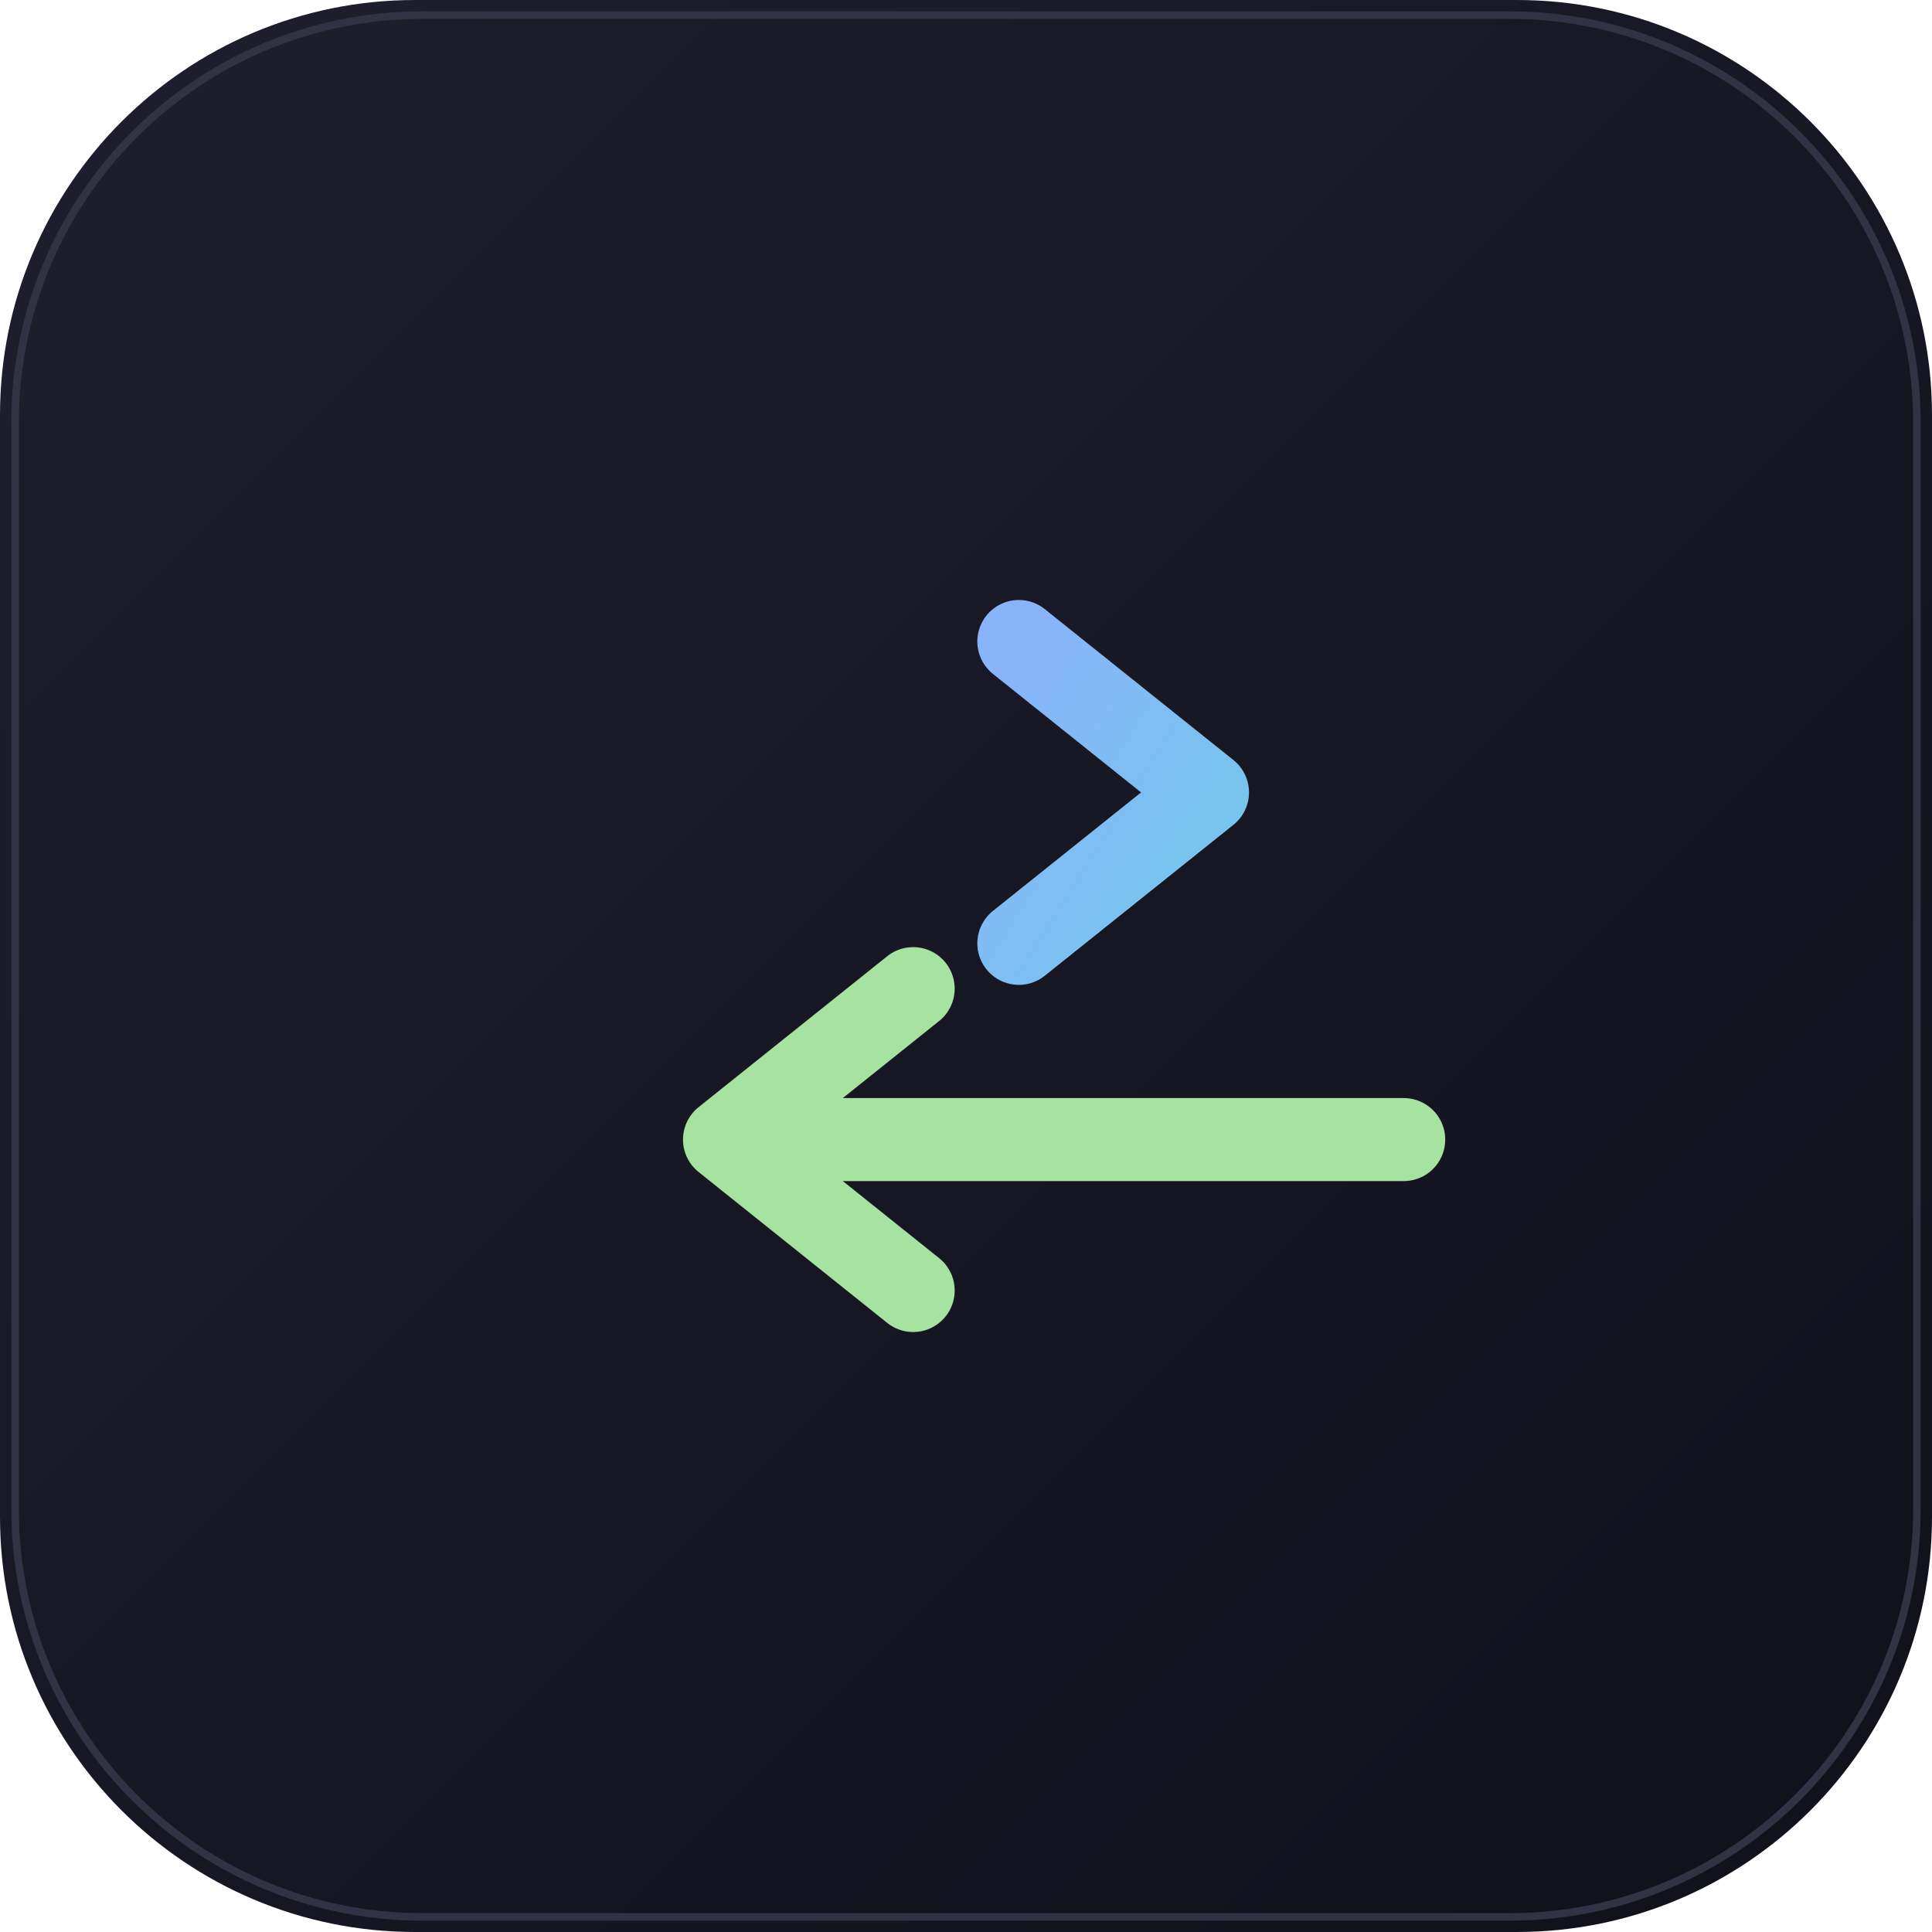
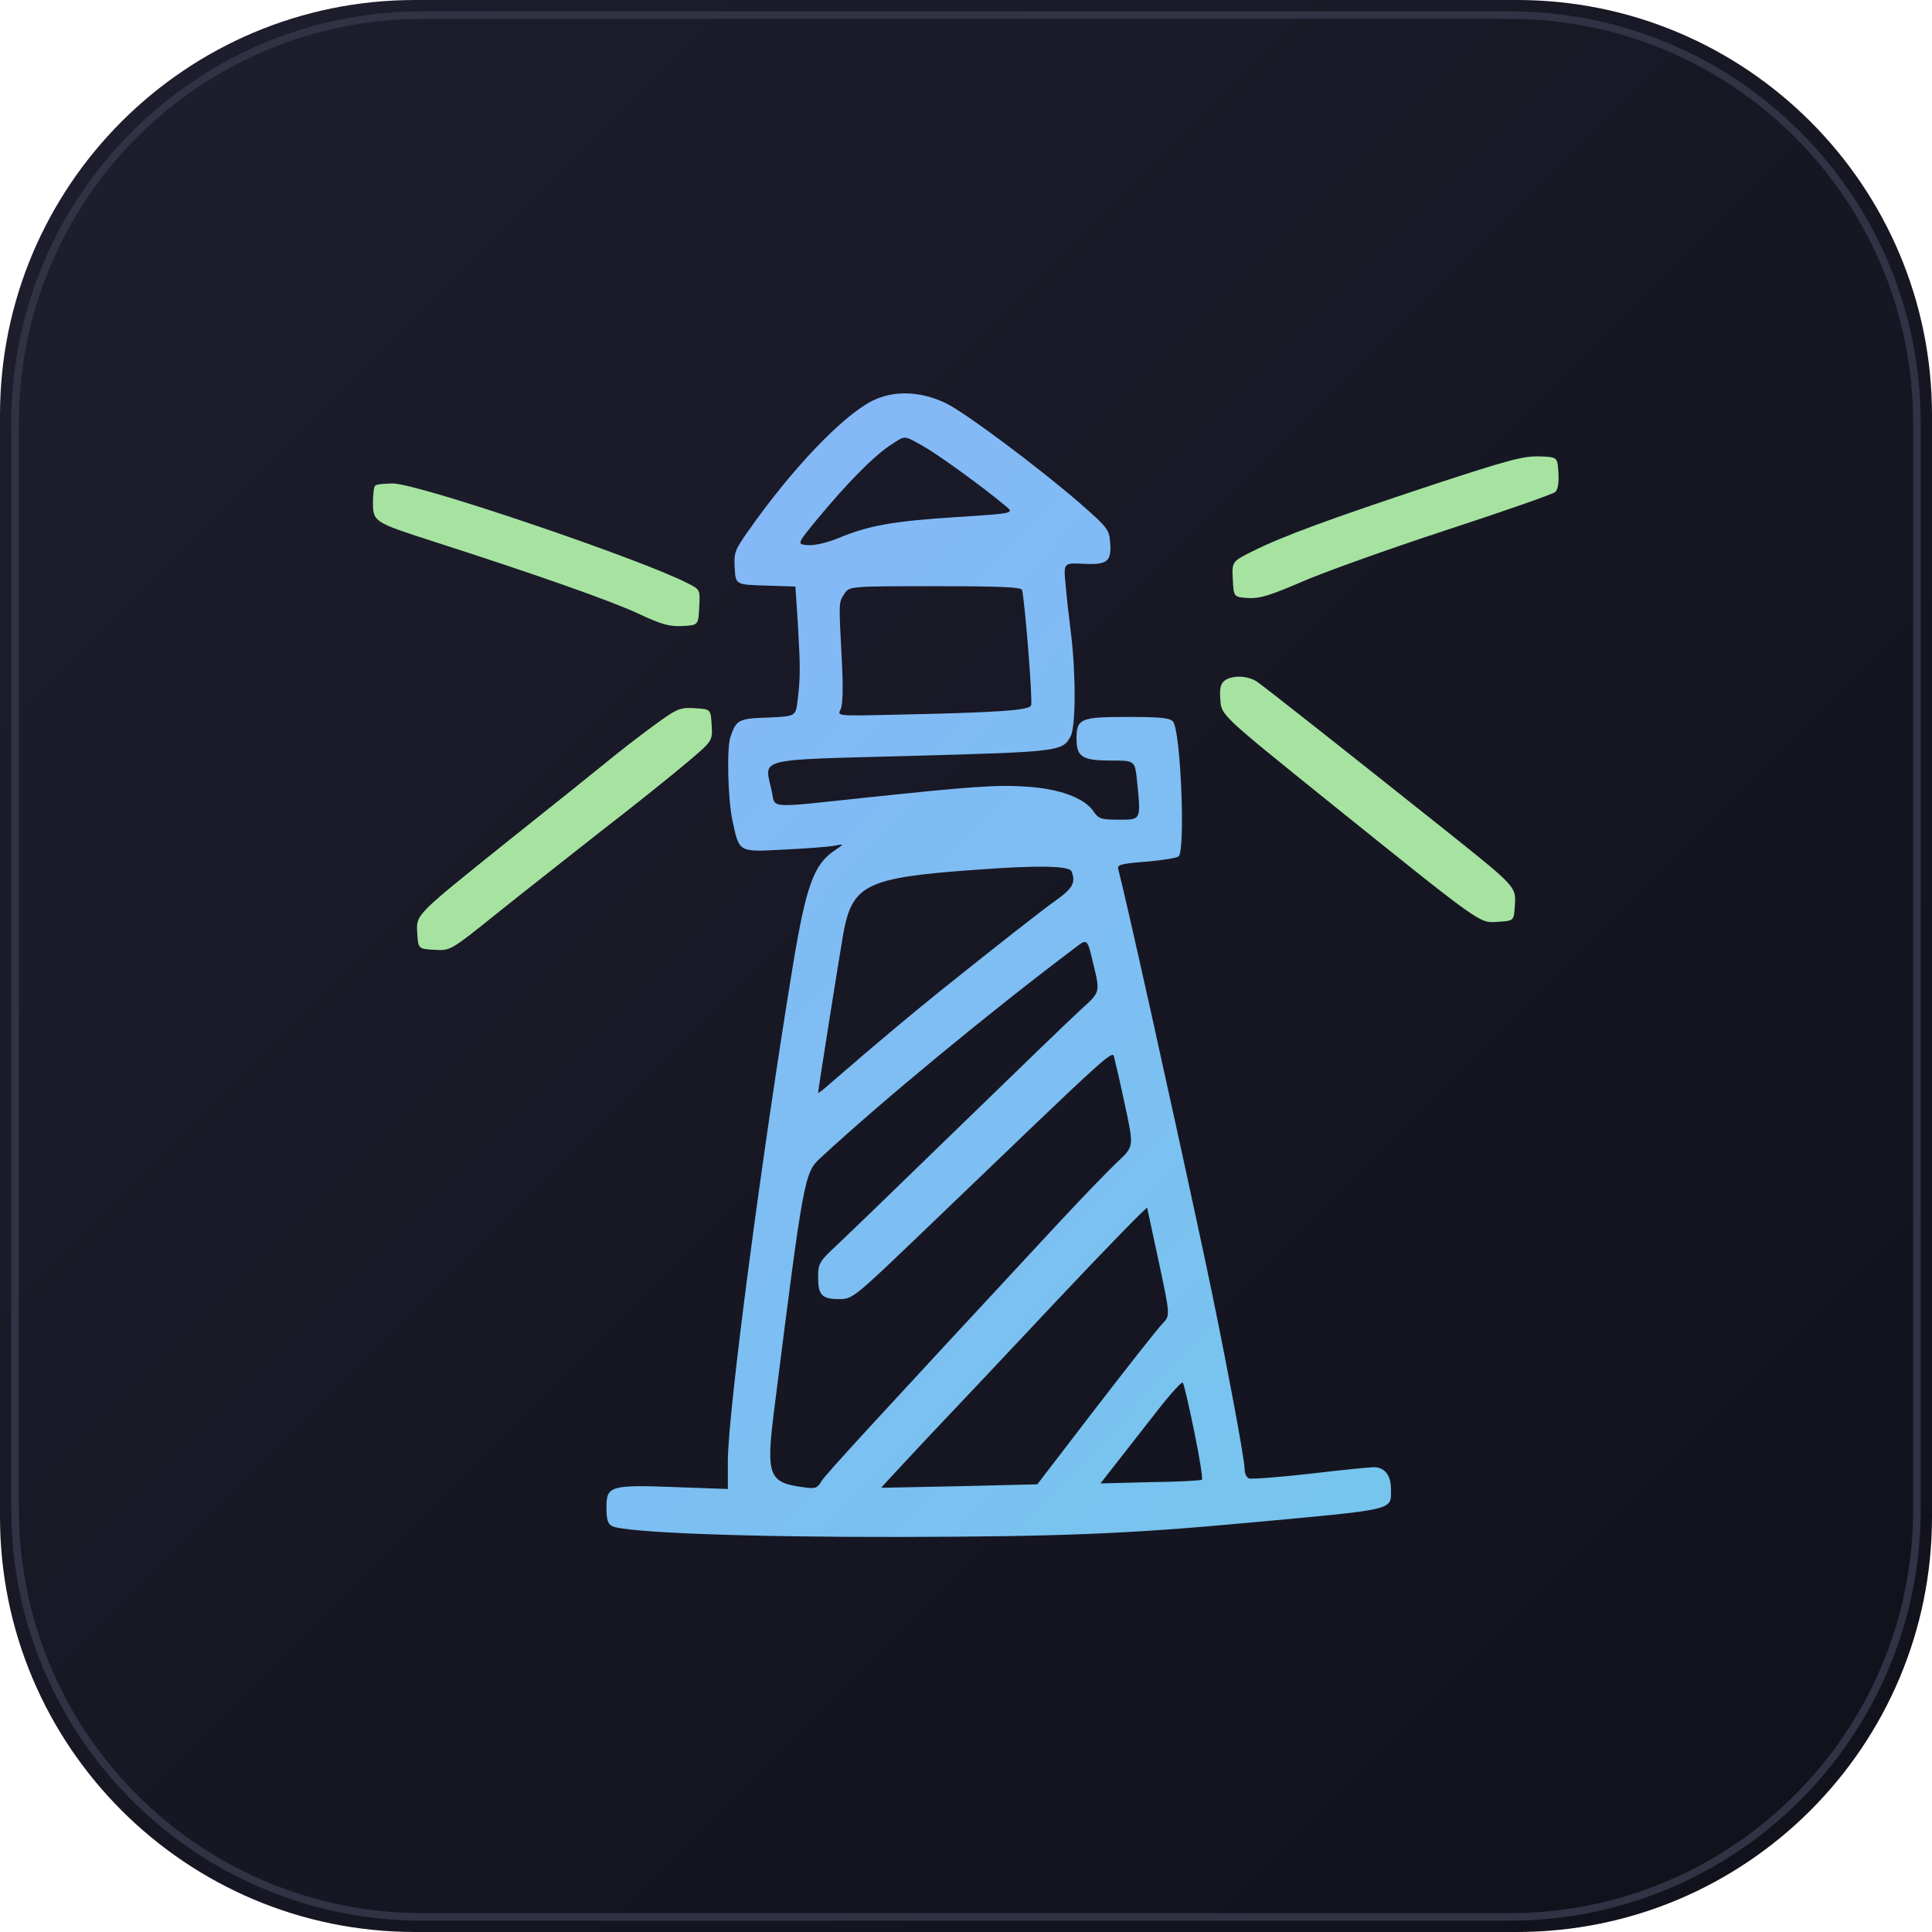
<svg xmlns="http://www.w3.org/2000/svg" viewBox="0 0 1024 1024">
  <defs>
    <linearGradient id="bg" x1="0%" y1="0%" x2="100%" y2="100%">
      <stop offset="0%" stop-color="#1e1e2e" />
      <stop offset="100%" stop-color="#11111b" />
    </linearGradient>
-     <linearGradient id="accent" x1="0%" y1="0%" x2="100%" y2="100%">
+     <linearGradient id="accent" gradientUnits="userSpaceOnUse" x1="1630" y1="5310" x2="5380" y2="1690">
      <stop offset="0%" stop-color="#89b4fa" />
      <stop offset="100%" stop-color="#74c7ec" />
    </linearGradient>
  </defs>
  <rect width="1024" height="1024" rx="220" ry="220" fill="url(#bg)" />
  <rect x="8" y="8" width="1008" height="1008" rx="216" ry="216" fill="none" stroke="#313244" stroke-width="4" />
-   <line x1="280" y1="420" x2="620" y2="420" stroke="url(#accent)" stroke-width="44" stroke-linecap="round" />
-   <polyline points="540,340 640,420 540,500" fill="none" stroke="url(#accent)" stroke-width="44" stroke-linecap="round" stroke-linejoin="round" />
-   <line x1="744" y1="604" x2="404" y2="604" stroke="#a6e3a1" stroke-width="44" stroke-linecap="round" />
-   <polyline points="484,524 384,604 484,684" fill="none" stroke="#a6e3a1" stroke-width="44" stroke-linecap="round" stroke-linejoin="round" />
+   <g transform="translate(-66.32,125.90) scale(1.65)">
+     <g transform="translate(0,584) scale(0.1,-0.1)" stroke="none">
+       <path fill="url(#accent)" d="M3203 5315 c-96 -49 -259 -220 -397 -417 -44 -62 -47 -71 -44 -120 3 -53 3 -53 99 -56 l96 -3 8 -122 c8 -138 8 -171 -1 -244 -6 -51 -6 -51 -96 -55 -94 -3 -101 -7 -120 -63 -12 -37 -8 -200 7 -269 22 -102 18 -100 166 -92 69 3 141 9 160 12 34 7 34 7 -1 -17 -64 -44 -89 -113 -131 -367 -99 -602 -209 -1436 -209 -1592 l0 -90 -167 6 c-211 8 -223 4 -223 -65 0 -38 4 -53 18 -60 39 -21 436 -36 927 -35 508 1 733 10 1110 45 489 45 465 39 465 109 0 44 -20 70 -55 70 -13 0 -105 -9 -205 -21 -100 -11 -188 -18 -196 -15 -8 3 -14 16 -14 30 0 35 -70 405 -129 681 -110 514 -256 1169 -277 1246 -4 14 9 18 88 24 51 4 99 12 106 17 22 19 7 403 -18 433 -10 12 -38 15 -146 15 -151 0 -164 -5 -164 -70 0 -58 18 -70 109 -70 78 0 78 0 85 -61 13 -132 15 -129 -58 -129 -58 0 -65 3 -81 26 -28 43 -110 74 -216 80 -94 7 -183 0 -524 -36 -312 -33 -282 -35 -294 22 -24 109 -60 99 451 113 470 13 484 14 509 63 17 31 17 204 1 332 -6 47 -14 117 -17 155 -7 70 -7 70 57 67 77 -4 91 7 86 69 -3 41 -9 48 -93 122 -131 114 -371 294 -435 325 -81 39 -168 42 -237 7z m166 -146 c49 -28 190 -130 264 -192 27 -23 27 -23 -160 -35 -201 -13 -282 -27 -379 -68 -38 -15 -76 -24 -98 -22 -35 3 -35 3 35 88 95 114 175 195 228 231 54 35 43 35 110 -2z m316 -461 c8 -27 35 -357 29 -371 -6 -16 -109 -23 -446 -30 -176 -4 -177 -4 -166 17 7 13 9 65 4 160 -10 189 -10 183 8 211 16 25 16 25 292 25 211 0 276 -3 279 -12z m159 -904 c14 -35 4 -54 -46 -90 -61 -44 -188 -144 -368 -288 -108 -87 -200 -164 -362 -304 -21 -19 -38 -32 -38 -29 0 9 71 457 81 512 29 157 74 179 424 204 200 15 302 13 309 -5z m31 -443 c-33 -30 -208 -199 -390 -376 -181 -176 -358 -347 -392 -379 -60 -56 -63 -61 -63 -106 0 -57 12 -70 67 -70 43 0 47 3 261 208 649 623 616 593 624 564 4 -15 20 -84 35 -155 27 -127 27 -127 -24 -175 -28 -26 -116 -117 -195 -202 -605 -652 -745 -804 -758 -826 -13 -22 -20 -24 -60 -18 -109 15 -118 37 -91 250 94 745 97 760 148 807 201 186 544 469 823 679 35 26 35 26 55 -60 21 -86 21 -86 -40 -141z m250 -815 c36 -169 36 -169 11 -195 -14 -14 -110 -136 -214 -271 l-188 -245 -250 -6 c-137 -3 -250 -5 -251 -5 -1 1 65 71 145 157 81 85 273 289 427 453 154 163 281 294 282 289 1 -4 18 -84 38 -177z m113 -541 c17 -82 28 -152 25 -155 -2 -3 -77 -7 -165 -8 l-161 -4 54 69 c30 38 88 113 129 165 41 53 78 93 81 90 4 -4 20 -74 37 -157z" />
+       <path fill="#a6e3a1" d="M5002 5045 c-332 -110 -481 -165 -575 -212 -68 -34 -68 -34 -65 -91 3 -57 3 -57 49 -60 37 -2 68 7 170 51 68 30 277 105 463 166 187 61 346 117 353 123 9 7 13 28 11 62 -3 51 -3 51 -63 53 -51 1 -100 -12 -343 -92z" />
+       <path fill="#a6e3a1" d="M1607 5043 c-4 -3 -7 -28 -7 -54 0 -62 4 -64 190 -124 336 -108 571 -191 660 -232 79 -37 103 -43 145 -41 50 3 50 3 53 60 3 57 3 57 -36 77 -159 81 -868 321 -948 321 -28 0 -54 -3 -57 -7z" />
+       <path fill="#a6e3a1" d="M4336 4417 c-13 -10 -17 -24 -14 -62 3 -49 3 -49 343 -323 505 -406 488 -394 549 -390 51 3 51 3 54 52 4 61 6 59 -223 242 -333 265 -580 460 -605 477 -29 20 -79 22 -104 4z" />
+       <path fill="#a6e3a1" d="M2525 4289 c-33 -23 -96 -71 -140 -106 -44 -36 -207 -167 -363 -291 -283 -227 -283 -227 -280 -282 3 -55 3 -55 55 -58 52 -3 52 -3 200 116 81 65 234 185 338 267 105 81 227 179 273 218 83 70 83 70 80 121 -3 51 -3 51 -53 54 -45 3 -57 -1 -110 -39z" />
+     </g>
+   </g>
</svg>
